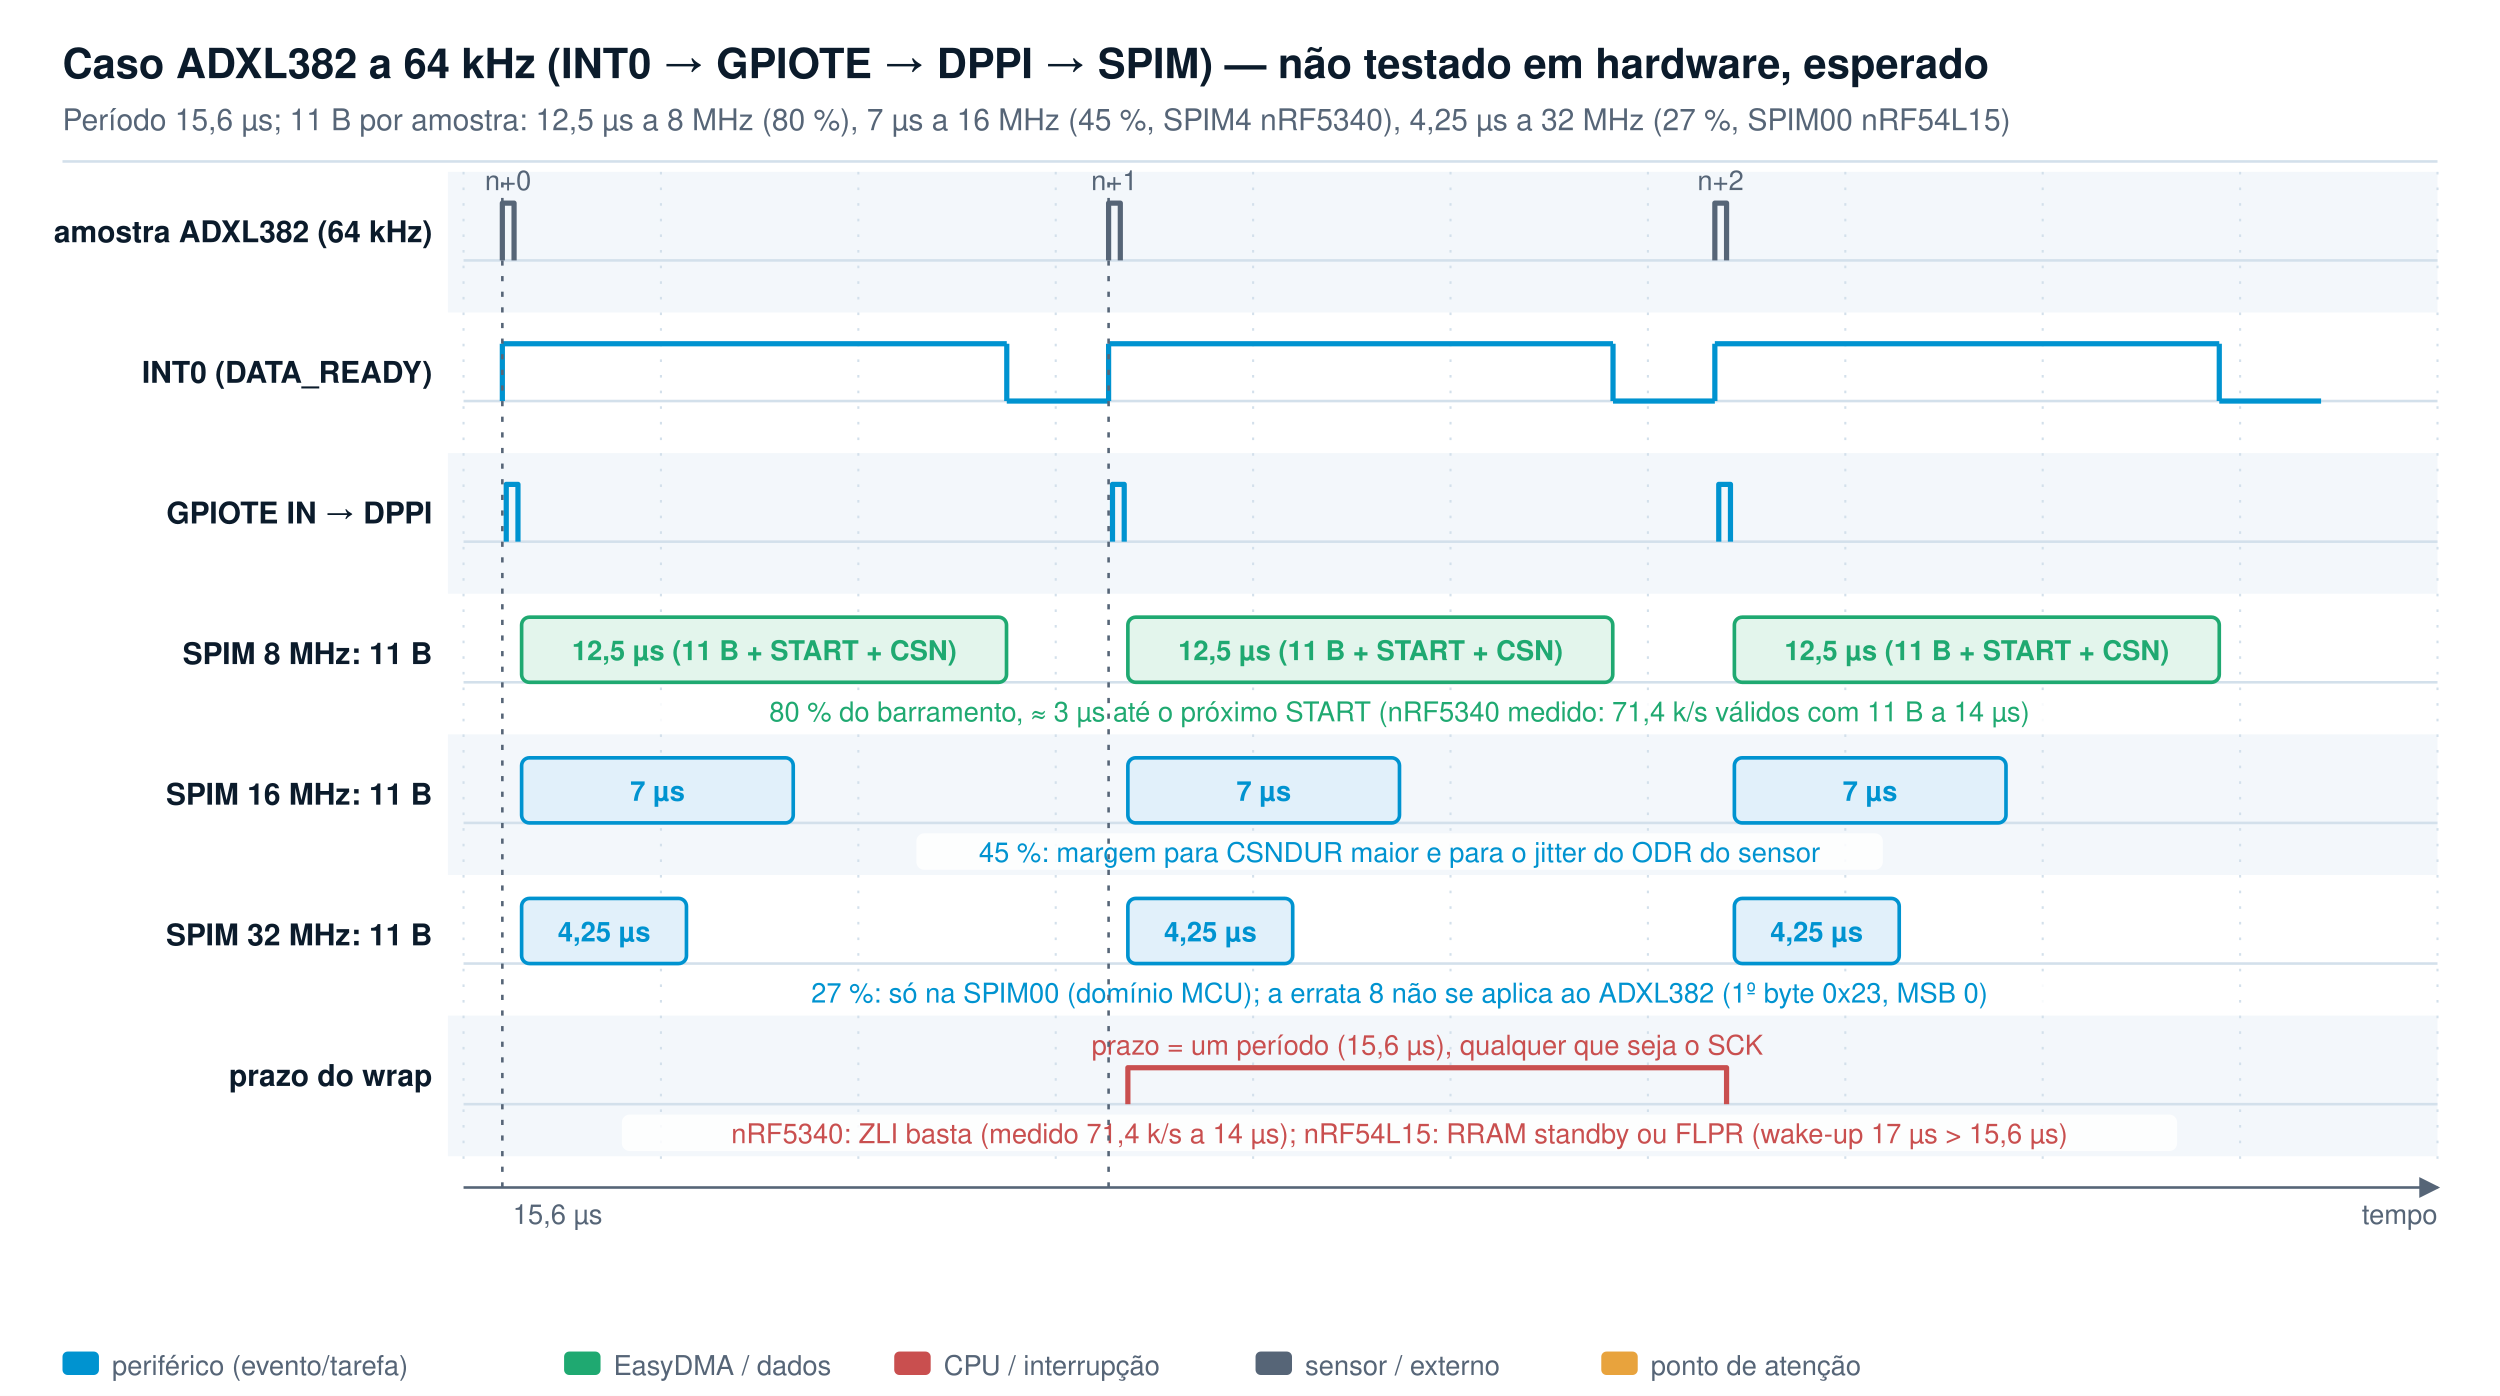
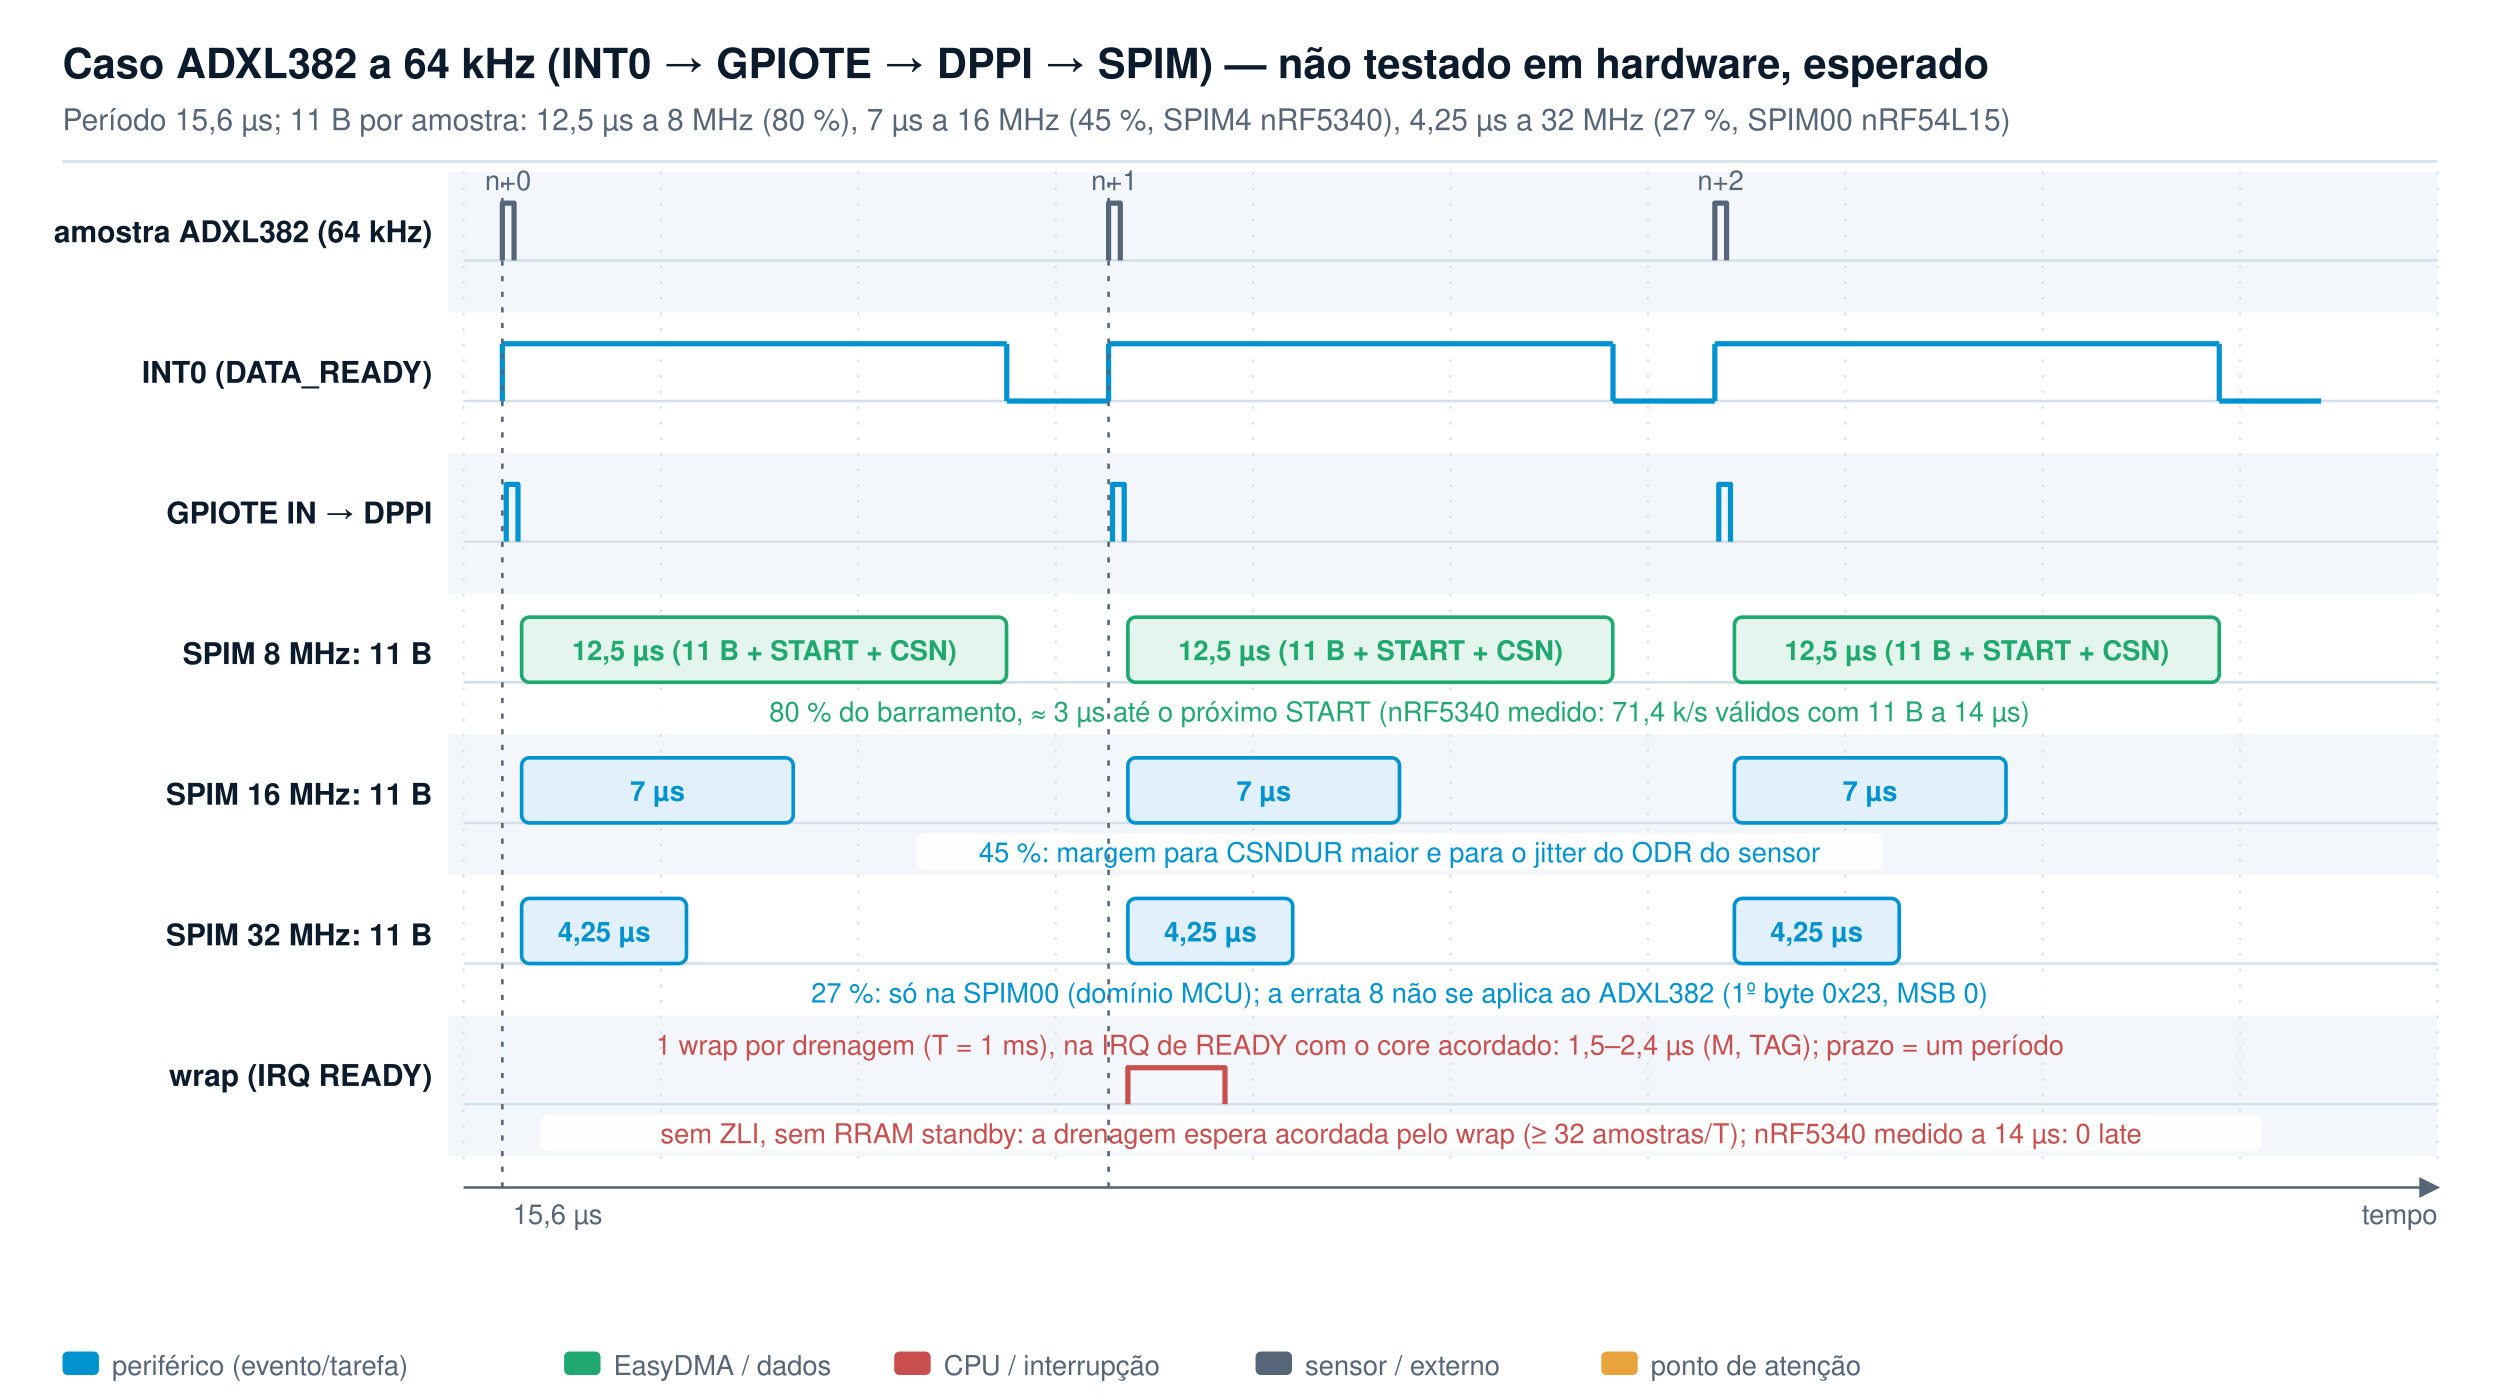
<svg xmlns="http://www.w3.org/2000/svg" width="960" height="536" viewBox="0 0 960 536">
  <defs>
    <marker id="arr" markerWidth="9" markerHeight="9" refX="7" refY="4.5" orient="auto" markerUnits="userSpaceOnUse">
      <path d="M0,0.5 L8,4.5 L0,8.5 z" fill="#566577" />
    </marker>
    <marker id="arr-blue" markerWidth="9" markerHeight="9" refX="7" refY="4.5" orient="auto" markerUnits="userSpaceOnUse">
      <path d="M0,0.5 L8,4.5 L0,8.5 z" fill="#0093D0" />
    </marker>
    <marker id="arr-green" markerWidth="9" markerHeight="9" refX="7" refY="4.5" orient="auto" markerUnits="userSpaceOnUse">
      <path d="M0,0.5 L8,4.5 L0,8.5 z" fill="#1FA971" />
    </marker>
    <marker id="arr-red" markerWidth="9" markerHeight="9" refX="7" refY="4.5" orient="auto" markerUnits="userSpaceOnUse">
      <path d="M0,0.5 L8,4.5 L0,8.5 z" fill="#C94F4F" />
    </marker>
    <filter id="shadow" x="-5%" y="-5%" width="110%" height="120%">
      <feDropShadow dx="0" dy="1.5" stdDeviation="1.5" flood-color="#00224E" flood-opacity="0.12" />
    </filter>
    <pattern id="hatch" width="6" height="6" patternUnits="userSpaceOnUse" patternTransform="rotate(45)">
      <line x1="0" y1="0" x2="0" y2="6" stroke="#D3E0EB" stroke-width="2" />
    </pattern>
  </defs>
  <rect width="100%" height="100%" fill="white" />
  <text x="24" y="30" fill="#0B1B2B" font-family="Segoe UI, Helvetica Neue, Helvetica, Arial, sans-serif" font-size="16" font-weight="600">Caso ADXL382 a 64 kHz (INT0 → GPIOTE → DPPI → SPIM) — não testado em hardware, esperado</text>
  <text x="24" y="50" fill="#566577" font-family="Segoe UI, Helvetica Neue, Helvetica, Arial, sans-serif" font-size="11.5">Período 15,6 µs; 11 B por amostra: 12,5 µs a 8 MHz (80 %), 7 µs a 16 MHz (45 %, SPIM4 nRF5340), 4,25 µs a 32 MHz (27 %, SPIM00 nRF54L15)</text>
  <line x1="24" y1="62" x2="936" y2="62" stroke="#D3E0EB" stroke-width="1" />
  <rect x="172" y="66" width="764" height="54" fill="#F3F7FB" />
  <line x1="178" y1="100" x2="936" y2="100" stroke="#D3E0EB" stroke-width="1" />
  <text x="166" y="93" text-anchor="end" fill="#0B1B2B" font-family="Segoe UI, Helvetica Neue, Helvetica, Arial, sans-serif" font-size="11.5" font-weight="600">amostra ADXL382 (64 kHz)</text>
  <line x1="178" y1="154" x2="936" y2="154" stroke="#D3E0EB" stroke-width="1" />
  <text x="166" y="147" text-anchor="end" fill="#0B1B2B" font-family="Segoe UI, Helvetica Neue, Helvetica, Arial, sans-serif" font-size="11.5" font-weight="600">INT0 (DATA_READY)</text>
  <rect x="172" y="174" width="764" height="54" fill="#F3F7FB" />
  <line x1="178" y1="208" x2="936" y2="208" stroke="#D3E0EB" stroke-width="1" />
  <text x="166" y="201" text-anchor="end" fill="#0B1B2B" font-family="Segoe UI, Helvetica Neue, Helvetica, Arial, sans-serif" font-size="11.5" font-weight="600">GPIOTE IN → DPPI</text>
  <line x1="178" y1="262" x2="936" y2="262" stroke="#D3E0EB" stroke-width="1" />
  <text x="166" y="255" text-anchor="end" fill="#0B1B2B" font-family="Segoe UI, Helvetica Neue, Helvetica, Arial, sans-serif" font-size="11.5" font-weight="600">SPIM 8 MHz: 11 B</text>
  <rect x="172" y="282" width="764" height="54" fill="#F3F7FB" />
  <line x1="178" y1="316" x2="936" y2="316" stroke="#D3E0EB" stroke-width="1" />
  <text x="166" y="309" text-anchor="end" fill="#0B1B2B" font-family="Segoe UI, Helvetica Neue, Helvetica, Arial, sans-serif" font-size="11.5" font-weight="600">SPIM 16 MHz: 11 B</text>
  <line x1="178" y1="370" x2="936" y2="370" stroke="#D3E0EB" stroke-width="1" />
  <text x="166" y="363" text-anchor="end" fill="#0B1B2B" font-family="Segoe UI, Helvetica Neue, Helvetica, Arial, sans-serif" font-size="11.5" font-weight="600">SPIM 32 MHz: 11 B</text>
  <rect x="172" y="390" width="764" height="54" fill="#F3F7FB" />
  <line x1="178" y1="424" x2="936" y2="424" stroke="#D3E0EB" stroke-width="1" />
-   <text x="166" y="417" text-anchor="end" fill="#0B1B2B" font-family="Segoe UI, Helvetica Neue, Helvetica, Arial, sans-serif" font-size="11.5" font-weight="600">prazo do wrap</text>
+   <text x="166" y="417" text-anchor="end" fill="#0B1B2B" font-family="Segoe UI, Helvetica Neue, Helvetica, Arial, sans-serif" font-size="11.5" font-weight="600">wrap (IRQ READY)</text>
  <line x1="178.0" y1="66" x2="178.0" y2="448" stroke="#D3E0EB" stroke-width="0.8" stroke-dasharray="1 5" />
  <line x1="253.8" y1="66" x2="253.8" y2="448" stroke="#D3E0EB" stroke-width="0.8" stroke-dasharray="1 5" />
  <line x1="329.6" y1="66" x2="329.6" y2="448" stroke="#D3E0EB" stroke-width="0.8" stroke-dasharray="1 5" />
  <line x1="405.4" y1="66" x2="405.4" y2="448" stroke="#D3E0EB" stroke-width="0.8" stroke-dasharray="1 5" />
  <line x1="481.2" y1="66" x2="481.2" y2="448" stroke="#D3E0EB" stroke-width="0.8" stroke-dasharray="1 5" />
  <line x1="557.0" y1="66" x2="557.0" y2="448" stroke="#D3E0EB" stroke-width="0.8" stroke-dasharray="1 5" />
  <line x1="632.8" y1="66" x2="632.8" y2="448" stroke="#D3E0EB" stroke-width="0.8" stroke-dasharray="1 5" />
  <line x1="708.6" y1="66" x2="708.6" y2="448" stroke="#D3E0EB" stroke-width="0.8" stroke-dasharray="1 5" />
  <line x1="784.4" y1="66" x2="784.4" y2="448" stroke="#D3E0EB" stroke-width="0.8" stroke-dasharray="1 5" />
  <line x1="860.2" y1="66" x2="860.2" y2="448" stroke="#D3E0EB" stroke-width="0.8" stroke-dasharray="1 5" />
  <line x1="936.0" y1="66" x2="936.0" y2="448" stroke="#D3E0EB" stroke-width="0.8" stroke-dasharray="1 5" />
  <path d="M192.9,100.0 V78.0 H197.4 V100.0" fill="none" stroke="#566577" stroke-width="2" stroke-linejoin="round" />
  <text x="195.1" y="73.0" fill="#566577" text-anchor="middle" font-family="Segoe UI, Helvetica Neue, Helvetica, Arial, sans-serif" font-size="10.5">n+0</text>
  <line x1="192.9" y1="154.0" x2="192.9" y2="132.0" stroke="#0093D0" stroke-width="2" />
  <line x1="192.9" y1="132.0" x2="386.6" y2="132.0" stroke="#0093D0" stroke-width="2" />
  <line x1="386.6" y1="154.0" x2="386.6" y2="132.0" stroke="#0093D0" stroke-width="2" />
  <line x1="386.6" y1="154.0" x2="425.7" y2="154.0" stroke="#0093D0" stroke-width="2" />
  <path d="M194.4,208.0 V186.0 H198.9 V208.0" fill="none" stroke="#0093D0" stroke-width="2" stroke-linejoin="round" />
  <rect x="200.3" y="237.0" width="186.2" height="25" rx="3" fill="#E3F5EC" stroke="#1FA971" stroke-width="1.4" />
  <text x="293.5" y="253.5" fill="#1FA971" text-anchor="middle" font-family="Segoe UI, Helvetica Neue, Helvetica, Arial, sans-serif" font-size="10.5" font-weight="600">12,5 µs (11 B + START + CSN)</text>
  <rect x="200.3" y="291.0" width="104.3" height="25" rx="3" fill="#E1F0FA" stroke="#0093D0" stroke-width="1.4" />
  <text x="252.5" y="307.5" fill="#0093D0" text-anchor="middle" font-family="Segoe UI, Helvetica Neue, Helvetica, Arial, sans-serif" font-size="10.5" font-weight="600">7 µs</text>
  <rect x="200.3" y="345.0" width="63.3" height="25" rx="3" fill="#E1F0FA" stroke="#0093D0" stroke-width="1.4" />
  <text x="232.0" y="361.5" fill="#0093D0" text-anchor="middle" font-family="Segoe UI, Helvetica Neue, Helvetica, Arial, sans-serif" font-size="10.5" font-weight="600">4,25 µs</text>
  <path d="M425.7,100.0 V78.0 H430.2 V100.0" fill="none" stroke="#566577" stroke-width="2" stroke-linejoin="round" />
  <text x="427.9" y="73.0" fill="#566577" text-anchor="middle" font-family="Segoe UI, Helvetica Neue, Helvetica, Arial, sans-serif" font-size="10.5">n+1</text>
  <line x1="425.7" y1="154.0" x2="425.7" y2="132.0" stroke="#0093D0" stroke-width="2" />
  <line x1="425.7" y1="132.0" x2="619.4" y2="132.0" stroke="#0093D0" stroke-width="2" />
  <line x1="619.4" y1="154.0" x2="619.4" y2="132.0" stroke="#0093D0" stroke-width="2" />
  <line x1="619.4" y1="154.0" x2="658.5" y2="154.0" stroke="#0093D0" stroke-width="2" />
  <path d="M427.2,208.0 V186.0 H431.7 V208.0" fill="none" stroke="#0093D0" stroke-width="2" stroke-linejoin="round" />
  <rect x="433.1" y="237.0" width="186.2" height="25" rx="3" fill="#E3F5EC" stroke="#1FA971" stroke-width="1.4" />
  <text x="526.3" y="253.5" fill="#1FA971" text-anchor="middle" font-family="Segoe UI, Helvetica Neue, Helvetica, Arial, sans-serif" font-size="10.5" font-weight="600">12,5 µs (11 B + START + CSN)</text>
  <rect x="433.1" y="291.0" width="104.3" height="25" rx="3" fill="#E1F0FA" stroke="#0093D0" stroke-width="1.4" />
  <text x="485.3" y="307.5" fill="#0093D0" text-anchor="middle" font-family="Segoe UI, Helvetica Neue, Helvetica, Arial, sans-serif" font-size="10.5" font-weight="600">7 µs</text>
  <rect x="433.1" y="345.0" width="63.3" height="25" rx="3" fill="#E1F0FA" stroke="#0093D0" stroke-width="1.4" />
  <text x="464.8" y="361.5" fill="#0093D0" text-anchor="middle" font-family="Segoe UI, Helvetica Neue, Helvetica, Arial, sans-serif" font-size="10.5" font-weight="600">4,25 µs</text>
  <path d="M658.5,100.0 V78.0 H663.0 V100.0" fill="none" stroke="#566577" stroke-width="2" stroke-linejoin="round" />
  <text x="660.7" y="73.0" fill="#566577" text-anchor="middle" font-family="Segoe UI, Helvetica Neue, Helvetica, Arial, sans-serif" font-size="10.5">n+2</text>
  <line x1="658.5" y1="154.0" x2="658.5" y2="132.0" stroke="#0093D0" stroke-width="2" />
  <line x1="658.5" y1="132.0" x2="852.2" y2="132.0" stroke="#0093D0" stroke-width="2" />
  <line x1="852.2" y1="154.0" x2="852.2" y2="132.0" stroke="#0093D0" stroke-width="2" />
  <line x1="852.2" y1="154.0" x2="891.3" y2="154.0" stroke="#0093D0" stroke-width="2" />
  <path d="M660.0,208.0 V186.0 H664.5 V208.0" fill="none" stroke="#0093D0" stroke-width="2" stroke-linejoin="round" />
  <rect x="666.0" y="237.0" width="186.2" height="25" rx="3" fill="#E3F5EC" stroke="#1FA971" stroke-width="1.4" />
  <text x="759.1" y="253.5" fill="#1FA971" text-anchor="middle" font-family="Segoe UI, Helvetica Neue, Helvetica, Arial, sans-serif" font-size="10.5" font-weight="600">12,5 µs (11 B + START + CSN)</text>
  <rect x="666.0" y="291.0" width="104.3" height="25" rx="3" fill="#E1F0FA" stroke="#0093D0" stroke-width="1.4" />
  <text x="718.1" y="307.5" fill="#0093D0" text-anchor="middle" font-family="Segoe UI, Helvetica Neue, Helvetica, Arial, sans-serif" font-size="10.5" font-weight="600">7 µs</text>
  <rect x="666.0" y="345.0" width="63.3" height="25" rx="3" fill="#E1F0FA" stroke="#0093D0" stroke-width="1.4" />
  <text x="697.6" y="361.5" fill="#0093D0" text-anchor="middle" font-family="Segoe UI, Helvetica Neue, Helvetica, Arial, sans-serif" font-size="10.5" font-weight="600">4,25 µs</text>
  <rect x="250.4" y="266" width="574.0" height="14" rx="3" fill="white" opacity="0.85" />
  <text x="537.4" y="277.0" fill="#1FA971" text-anchor="middle" font-family="Segoe UI, Helvetica Neue, Helvetica, Arial, sans-serif" font-size="10.5">80 % do barramento, ≈ 3 µs até o próximo START (nRF5340 medido: 71,4 k/s válidos com 11 B a 14 µs)</text>
  <rect x="351.9" y="320" width="371.1" height="14" rx="3" fill="white" opacity="0.85" />
  <text x="537.4" y="331.0" fill="#0093D0" text-anchor="middle" font-family="Segoe UI, Helvetica Neue, Helvetica, Arial, sans-serif" font-size="10.5">45 %: margem para CSNDUR maior e para o jitter do ODR do sensor</text>
  <rect x="270.7" y="374" width="533.4" height="14" rx="3" fill="white" opacity="0.85" />
  <text x="537.4" y="385.0" fill="#0093D0" text-anchor="middle" font-family="Segoe UI, Helvetica Neue, Helvetica, Arial, sans-serif" font-size="10.5">27 %: só na SPIM00 (domínio MCU); a errata 8 não se aplica ao ADXL382 (1º byte 0x23, MSB 0)</text>
-   <path d="M433.1,424.0 V410.0 H663.0 V424.0" fill="none" stroke="#C94F4F" stroke-width="2" stroke-linejoin="round" />
-   <text x="548.1" y="405.0" fill="#C94F4F" text-anchor="middle" font-family="Segoe UI, Helvetica Neue, Helvetica, Arial, sans-serif" font-size="10.5">prazo = um período (15,6 µs), qualquer que seja o SCK</text>
-   <rect x="238.8" y="428" width="597.2" height="14" rx="3" fill="white" opacity="0.85" />
-   <text x="537.4" y="439.0" fill="#C94F4F" text-anchor="middle" font-family="Segoe UI, Helvetica Neue, Helvetica, Arial, sans-serif" font-size="10.5">nRF5340: ZLI basta (medido 71,4 k/s a 14 µs); nRF54L15: RRAM standby ou FLPR (wake-up 17 µs &gt; 15,6 µs)</text>
+   <path d="M433.1,424.0 V410.0 H470.4 V424.0" fill="none" stroke="#C94F4F" stroke-width="2" stroke-linejoin="round" />
+   <text x="522.2" y="405.0" fill="#C94F4F" text-anchor="middle" font-family="Segoe UI, Helvetica Neue, Helvetica, Arial, sans-serif" font-size="10.5">1 wrap por drenagem (T = 1 ms), na IRQ de READY com o core acordado: 1,5–2,4 µs (M, TAG); prazo = um período</text>
+   <rect x="207.5" y="428" width="660.9" height="14" rx="3" fill="white" opacity="0.85" />
+   <text x="538.0" y="439.0" fill="#C94F4F" text-anchor="middle" font-family="Segoe UI, Helvetica Neue, Helvetica, Arial, sans-serif" font-size="10.5">sem ZLI, sem RRAM standby: a drenagem espera acordada pelo wrap (≥ 32 amostras/T); nRF5340 medido a 14 µs: 0 late</text>
  <line x1="192.9" y1="70" x2="192.9" y2="456" stroke="#566577" stroke-width="1" stroke-dasharray="2 4" />
  <text x="196.9" y="470.0" fill="#566577" text-anchor="start" font-family="Segoe UI, Helvetica Neue, Helvetica, Arial, sans-serif" font-size="10.5">15,6 µs</text>
  <line x1="425.7" y1="70" x2="425.7" y2="456" stroke="#566577" stroke-width="1" stroke-dasharray="2 4" />
  <line x1="178" y1="456" x2="936" y2="456" stroke="#566577" stroke-width="1" marker-end="url(#arr)" />
  <text x="936" y="470" text-anchor="end" fill="#566577" font-family="Segoe UI, Helvetica Neue, Helvetica, Arial, sans-serif" font-size="10.5">tempo</text>
  <rect x="24" y="519" width="14" height="9" rx="2" fill="#0093D0" />
  <text x="43" y="528" fill="#566577" font-family="Segoe UI, Helvetica Neue, Helvetica, Arial, sans-serif" font-size="10.5">periférico (evento/tarefa)</text>
  <rect x="216.61" y="519" width="14" height="9" rx="2" fill="#1FA971" />
  <text x="235.61" y="528" fill="#566577" font-family="Segoe UI, Helvetica Neue, Helvetica, Arial, sans-serif" font-size="10.5">EasyDMA / dados</text>
  <rect x="343.385" y="519" width="14" height="9" rx="2" fill="#C94F4F" />
  <text x="362.385" y="528" fill="#566577" font-family="Segoe UI, Helvetica Neue, Helvetica, Arial, sans-serif" font-size="10.5">CPU / interrupção</text>
  <rect x="482.13" y="519" width="14" height="9" rx="2" fill="#566577" />
  <text x="501.13" y="528" fill="#566577" font-family="Segoe UI, Helvetica Neue, Helvetica, Arial, sans-serif" font-size="10.5">sensor / externo</text>
  <rect x="614.89" y="519" width="14" height="9" rx="2" fill="#E8A33D" />
  <text x="633.89" y="528" fill="#566577" font-family="Segoe UI, Helvetica Neue, Helvetica, Arial, sans-serif" font-size="10.5">ponto de atenção</text>
</svg>
